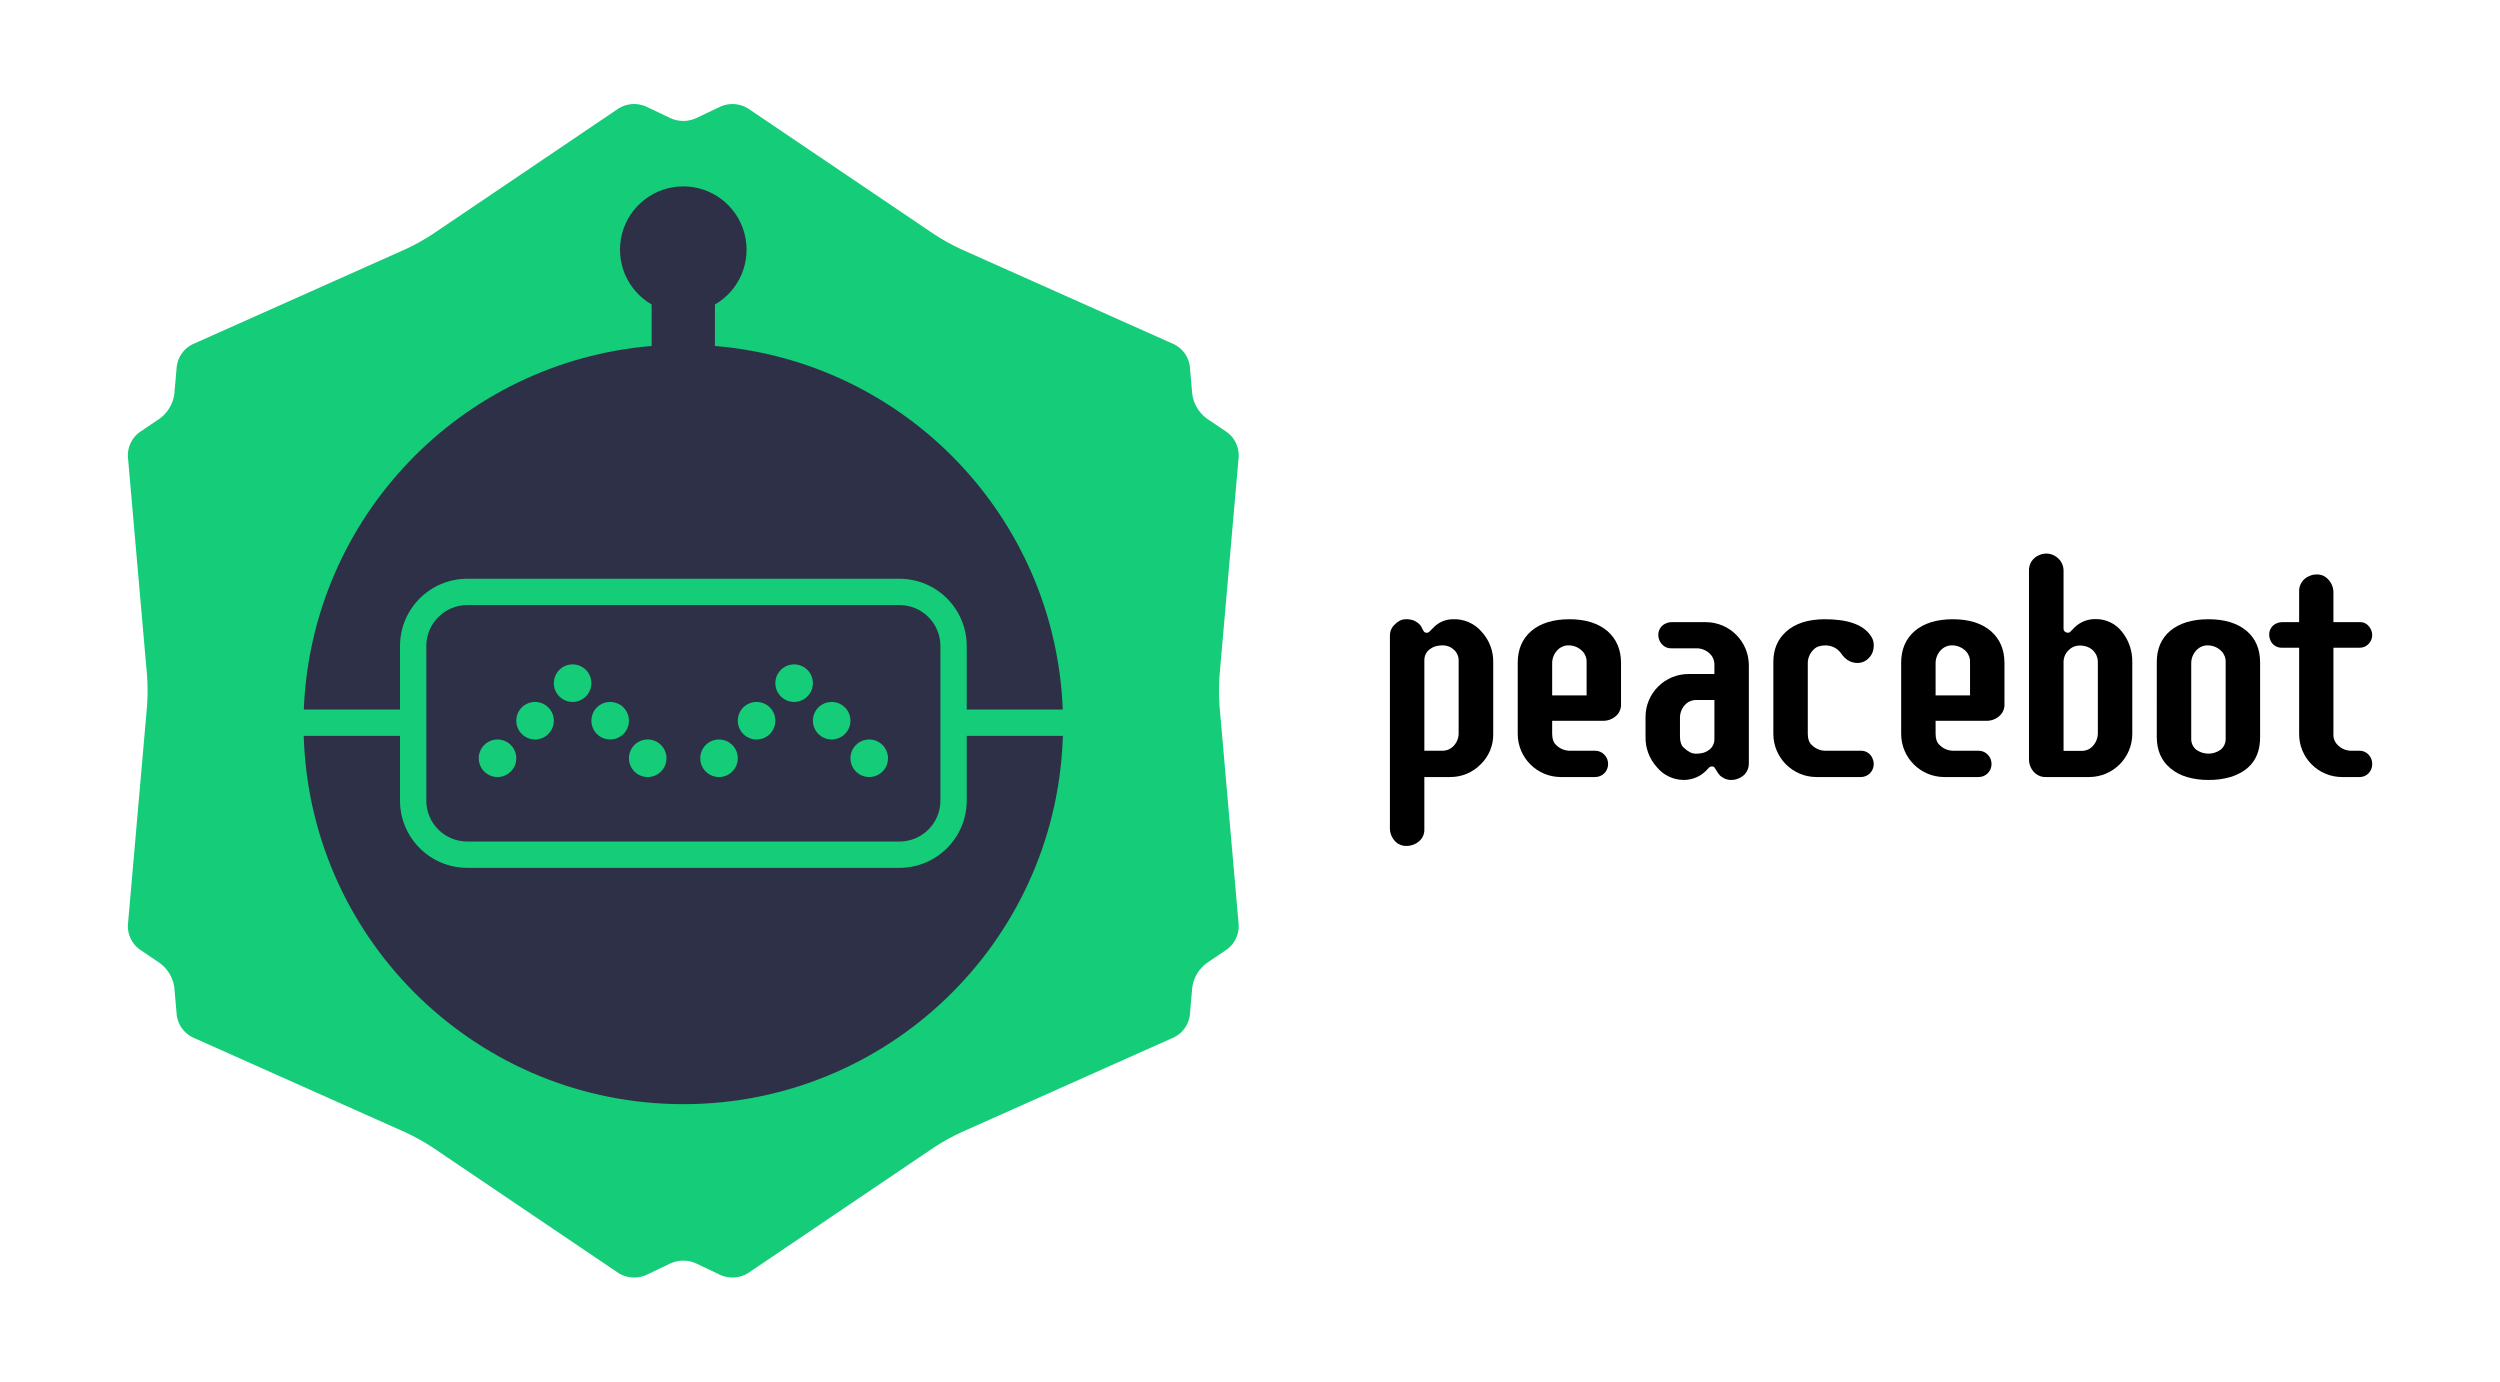
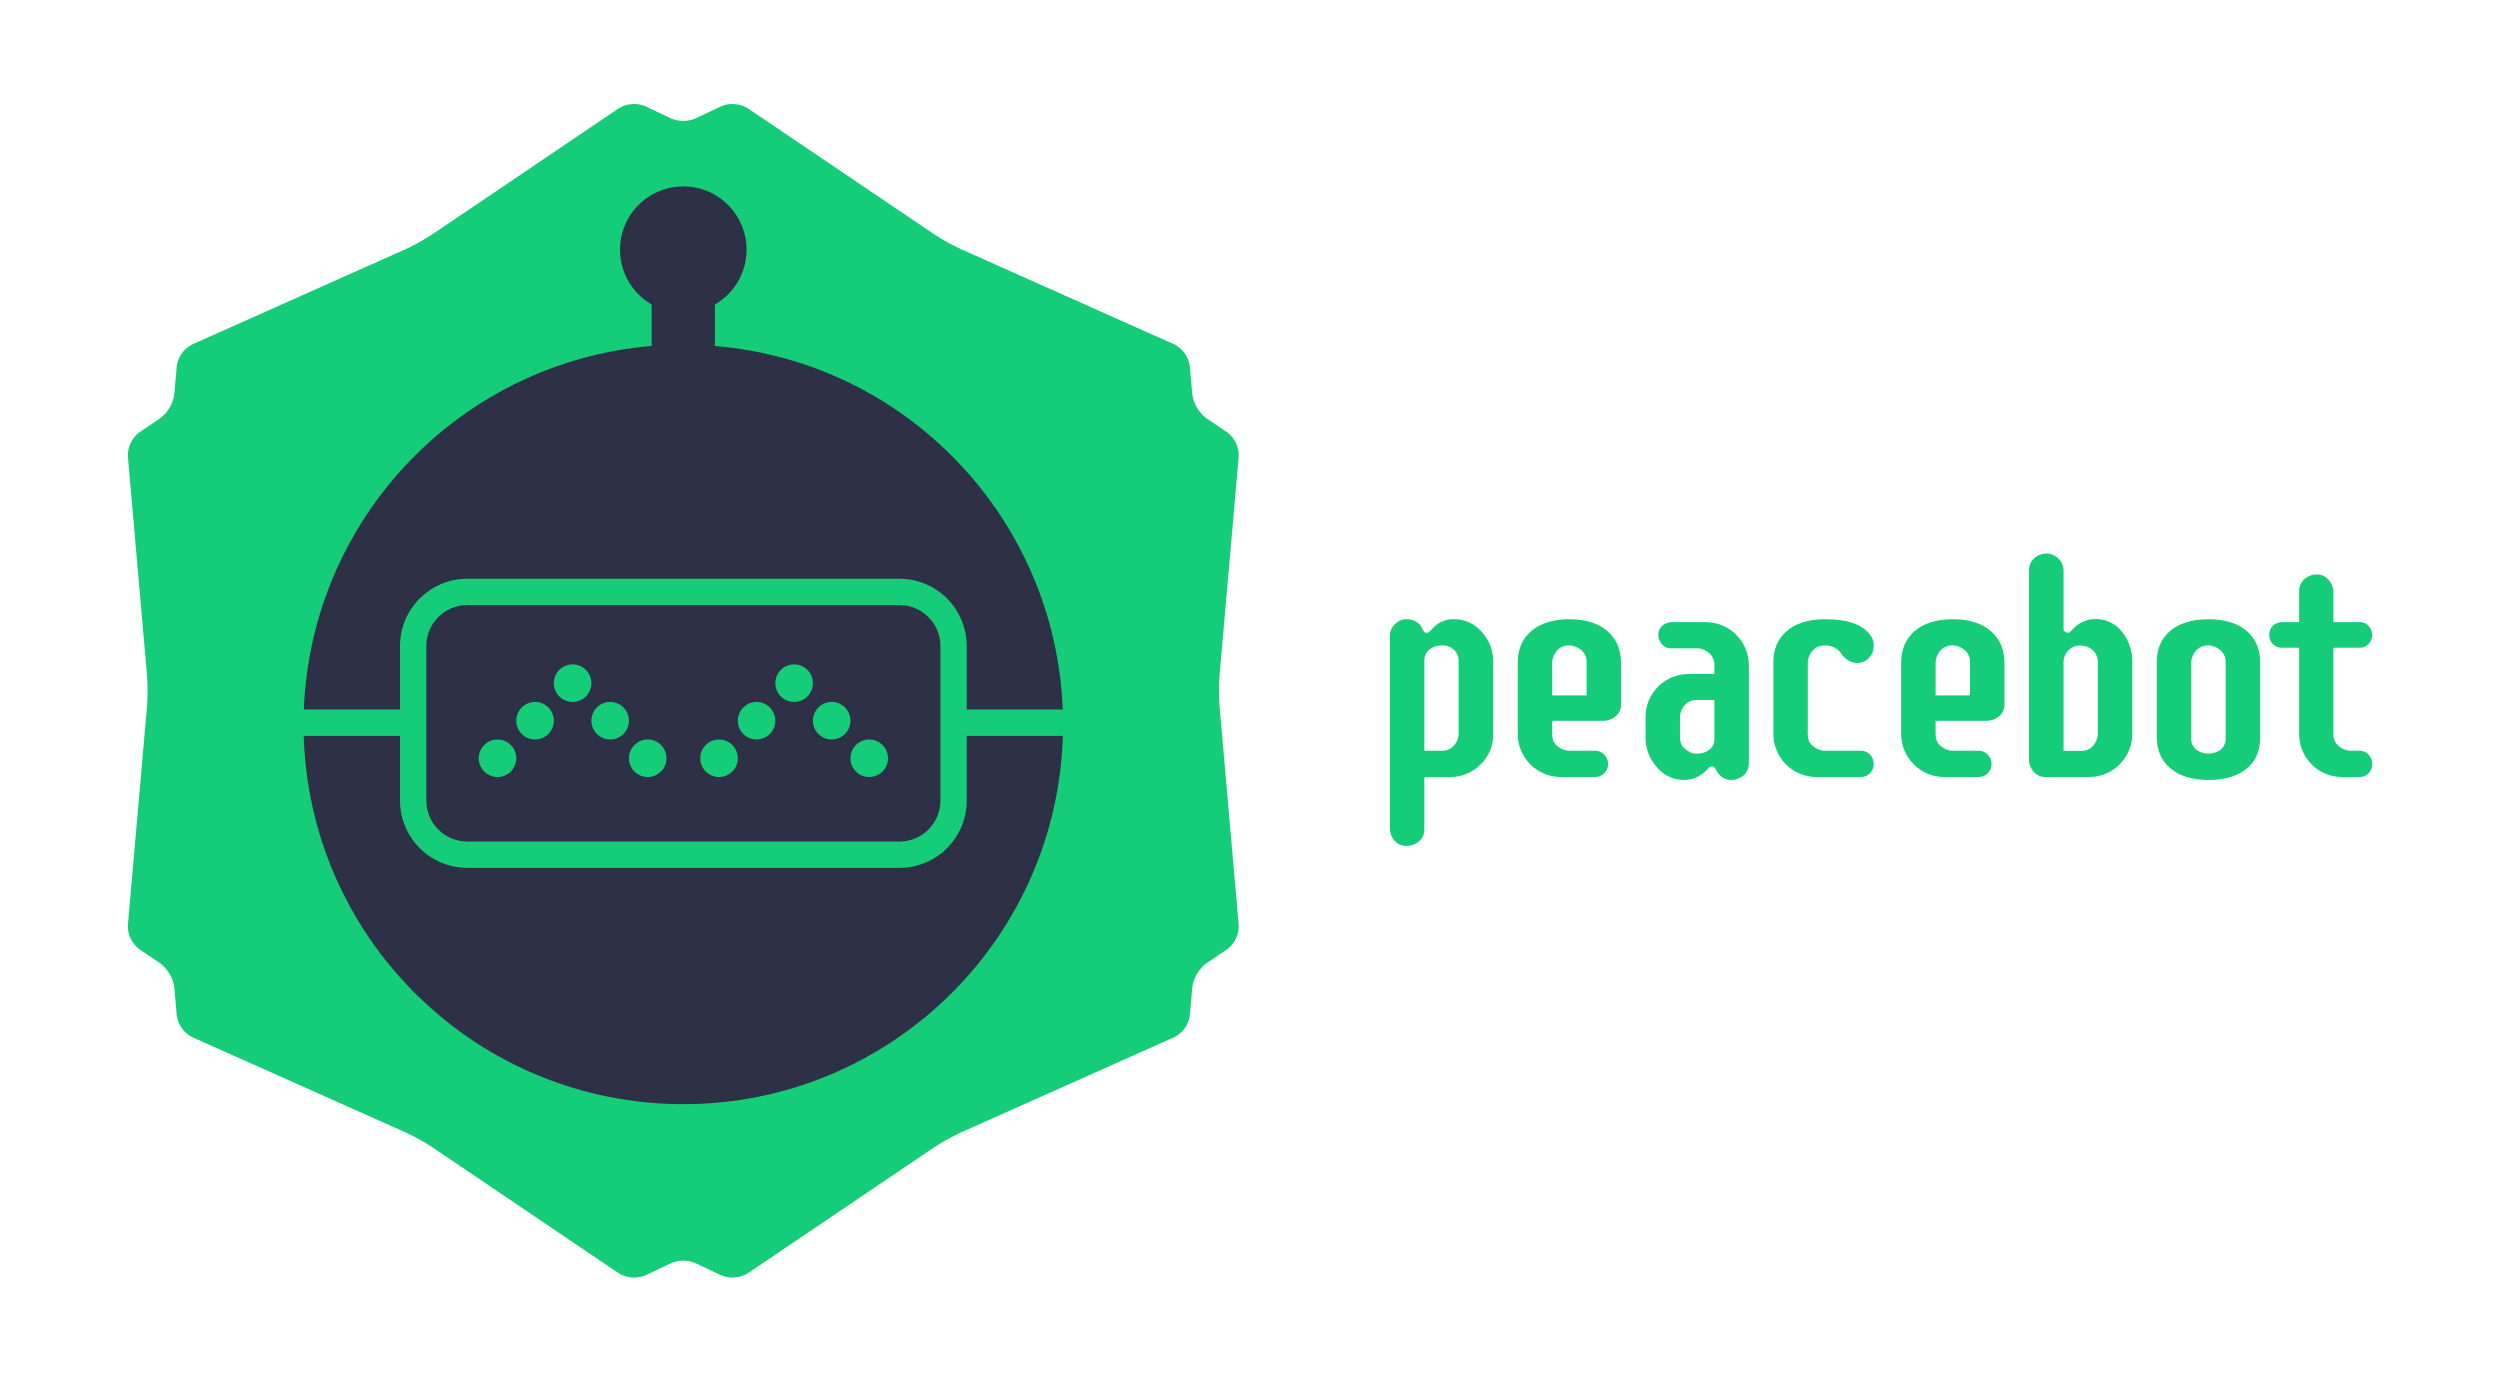
<svg xmlns="http://www.w3.org/2000/svg" width="1140" height="630" viewBox="0 0 1140 630">
  <defs>
-     <style>.cls-1{fill:#15cc79;}.cls-2{fill:#2d3047;}</style>
+     <style>
+             .cls-1{fill:#15cc79;}.cls-2{fill:#2d3047;}
+         </style>
  </defs>
  <g id="Text" class="text">
-     <path class="p" d="M633.8,290.326a6.993,6.993,0,0,1,1.656-5.036q2.783-2.915,5.367-2.915a9.921,9.921,0,0,1,3.843.564,8.908,8.908,0,0,1,2.12,1.292,5.508,5.508,0,0,1,1.59,2.054,8.015,8.015,0,0,0,.961,1.723,1.487,1.487,0,0,0,1.226.53,1.743,1.743,0,0,0,1.325-.564q.53-.562,1.723-1.756a12.316,12.316,0,0,1,8.713-3.843,16.38,16.38,0,0,1,13.417,5.831,19.943,19.943,0,0,1,5.168,13.781v32.73a18.74,18.74,0,0,1-5.764,13.848,19.251,19.251,0,0,1-13.914,5.765H649.503v23.588a6.752,6.752,0,0,1-1.656,4.969,8.68,8.68,0,0,1-6.229,2.85,6.748,6.748,0,0,1-4.97-1.657,8.608,8.608,0,0,1-2.849-6.161ZM665.14,301.39a6.492,6.492,0,0,0-2.22-5.168,7.096,7.096,0,0,0-4.704-1.921,12.282,12.282,0,0,0-3.909.496,8.18,8.18,0,0,0-2.485,1.358,6.211,6.211,0,0,0-2.318,4.903v41.278h7.818a6.886,6.886,0,0,0,4.969-1.657,8.253,8.253,0,0,0,2.85-6.096Z" />
-     <path class="p" d="M731.572,344.127a5.944,5.944,0,0,1,1.723,4.274,5.883,5.883,0,0,1-5.963,5.93H711.695a19.682,19.682,0,0,1-19.612-19.612V302.185q0-9.009,6.096-14.377,6.36-5.433,17.492-5.434,10.996,0,17.359,5.434,6.161,5.433,6.161,14.51V320.87a6.751,6.751,0,0,1-1.656,4.97,8.673,8.673,0,0,1-6.228,2.849H707.786v5.896q0,3.38,1.656,4.97a8.854,8.854,0,0,0,6.162,2.783h11.727A5.655,5.655,0,0,1,731.572,344.127Zm-8.083-41.941a6.752,6.752,0,0,0-1.657-4.969,8.679,8.679,0,0,0-6.161-2.915,6.823,6.823,0,0,0-5.036,1.723,8.608,8.608,0,0,0-2.849,6.161v14.908h15.703Z" />
-     <path class="p" d="M756.196,289.729a5.623,5.623,0,0,1,3.71-5.566,5.732,5.732,0,0,1,2.319-.464h15.637a19.682,19.682,0,0,1,19.612,19.612v44.591a7.193,7.193,0,0,1-4.77,7.089,7.604,7.604,0,0,1-3.181.663,7.023,7.023,0,0,1-2.948-.564,9.055,9.055,0,0,1-2.087-1.292,8.17,8.17,0,0,1-1.458-1.888q-.73-1.226-1.126-1.822a1.406,1.406,0,0,0-1.259-.597,1.771,1.771,0,0,0-1.392.597l-1.061,1.126a14.244,14.244,0,0,1-10.402,4.44,15.872,15.872,0,0,1-12.257-5.831,19.936,19.936,0,0,1-5.169-13.781V326.899a19.568,19.568,0,0,1,19.612-19.546h11.794V303.51a6.752,6.752,0,0,0-1.656-4.969,8.679,8.679,0,0,0-6.162-2.915H762.225a5.266,5.266,0,0,1-3.776-1.26A6.294,6.294,0,0,1,756.196,289.729Zm9.872,46.181q0,3.38,1.656,4.97,2.915,2.783,5.367,2.783a12.946,12.946,0,0,0,3.876-.464,7.648,7.648,0,0,0,2.484-1.325,5.969,5.969,0,0,0,2.319-4.903V319.213h-7.818a6.85,6.85,0,0,0-5.035,1.656,8.608,8.608,0,0,0-2.85,6.162Z" />
-     <path class="p" d="M839.457,297.812a8.662,8.662,0,0,0-6.957-3.511q-3.577,0-5.3,1.723a8.606,8.606,0,0,0-2.85,6.161v32.399q0,3.38,1.656,4.97a8.856,8.856,0,0,0,6.162,2.783h16.3a5.58,5.58,0,0,1,5.499,3.776,5.652,5.652,0,0,1,.464,2.286,5.972,5.972,0,0,1-1.723,4.207,5.762,5.762,0,0,1-4.24,1.723H828.259a19.682,19.682,0,0,1-19.612-19.612V301.854q0-8.547,5.765-13.781,6.294-5.698,17.757-5.698,15.438,0,20.607,7.156a7.268,7.268,0,0,1,1.656,4.405,9.517,9.517,0,0,1-.597,3.644,7.648,7.648,0,0,1-1.656,2.484,7.035,7.035,0,0,1-5.102,2.253Q842.438,302.318,839.457,297.812Z" />
-     <path class="p" d="M906.419,344.127a5.944,5.944,0,0,1,1.723,4.274,5.883,5.883,0,0,1-5.963,5.93H886.543A19.682,19.682,0,0,1,866.93,334.717V302.185q0-9.009,6.096-14.377,6.36-5.433,17.492-5.434,10.997,0,17.359,5.434,6.161,5.433,6.161,14.51V320.87a6.752,6.752,0,0,1-1.656,4.97,8.673,8.673,0,0,1-6.228,2.849H882.633v5.896q0,3.38,1.656,4.97a8.854,8.854,0,0,0,6.162,2.783h11.728A5.655,5.655,0,0,1,906.419,344.127Zm-8.083-41.941a6.752,6.752,0,0,0-1.657-4.969,8.679,8.679,0,0,0-6.161-2.915,6.823,6.823,0,0,0-5.036,1.723,8.608,8.608,0,0,0-2.849,6.161v14.908h15.703Z" />
-     <path class="p" d="M925.212,260.311a7.363,7.363,0,0,1,4.77-7.222,7.439,7.439,0,0,1,3.114-.663,7.541,7.541,0,0,1,3.081.63,8.14,8.14,0,0,1,2.484,1.69,7.593,7.593,0,0,1,2.319,5.565v26.105a1.833,1.833,0,0,0,.695,1.689,2.522,2.522,0,0,0,1.325.431,1.573,1.573,0,0,0,1.159-.564q.53-.562,1.723-1.756a13.386,13.386,0,0,1,9.873-3.909,14.924,14.924,0,0,1,11.859,5.765,21.404,21.404,0,0,1,4.704,13.98v32.73A19.682,19.682,0,0,1,952.775,354.33H933.164a6.989,6.989,0,0,1-5.036-1.656,8.44,8.44,0,0,1-2.915-6.229ZM956.619,302.12a7.32,7.32,0,0,0-4.77-7.156,10.012,10.012,0,0,0-3.844-.597,6.708,6.708,0,0,0-4.638,2.055,7.477,7.477,0,0,0-2.385,5.168v40.813H948.8a6.748,6.748,0,0,0,4.969-1.656,8.676,8.676,0,0,0,2.85-6.228Z" />
-     <path class="p" d="M983.495,301.854q0-8.944,6.096-14.179,6.362-5.3,17.492-5.301,10.998,0,17.359,5.301,6.163,5.301,6.162,14.312v34.255q0,13.849-13.517,18.088a34.415,34.415,0,0,1-9.972,1.325,33.615,33.615,0,0,1-9.972-1.358,20.885,20.885,0,0,1-7.421-3.942q-6.229-5.168-6.229-14.312Zm31.406.331a6.752,6.752,0,0,0-1.656-4.969,8.679,8.679,0,0,0-6.162-2.915,6.821,6.821,0,0,0-5.035,1.723,8.606,8.606,0,0,0-2.85,6.161v34.454a6.304,6.304,0,0,0,2.253,5.201,9.511,9.511,0,0,0,11.197,0,6.307,6.307,0,0,0,2.253-5.201Z" />
-     <path class="p" d="M1080.075,344.127a6.074,6.074,0,0,1,1.656,4.274,5.845,5.845,0,0,1-1.656,4.207,5.545,5.545,0,0,1-4.174,1.723H1067.95a19.569,19.569,0,0,1-19.547-19.612V295.361h-7.818a5.487,5.487,0,0,1-5.366-3.578,5.548,5.548,0,0,1-.464-2.252,5.487,5.487,0,0,1,3.577-5.367,5.57,5.57,0,0,1,2.253-.464h7.818V269.918a7.335,7.335,0,0,1,4.77-7.288,7.002,7.002,0,0,1,3.048-.663,6.503,6.503,0,0,1,4.904,1.723,8.595,8.595,0,0,1,2.914,6.229V283.7h11.992a4.841,4.841,0,0,1,3.578,1.259,6.363,6.363,0,0,1,2.121,4.539,5.764,5.764,0,0,1-1.656,4.141,5.392,5.392,0,0,1-4.043,1.723H1064.04v39.224a6.363,6.363,0,0,0,1.723,4.903,8.7,8.7,0,0,0,6.096,2.85h4.043A5.446,5.446,0,0,1,1080.075,344.127Z" />
+     <path fill="#15cc79" d="M633.8,290.326a6.993,6.993,0,0,1,1.656-5.036q2.783-2.915,5.367-2.915a9.921,9.921,0,0,1,3.843.564,8.908,8.908,0,0,1,2.12,1.292,5.508,5.508,0,0,1,1.59,2.054,8.015,8.015,0,0,0,.961,1.723,1.487,1.487,0,0,0,1.226.53,1.743,1.743,0,0,0,1.325-.564q.53-.562,1.723-1.756a12.316,12.316,0,0,1,8.713-3.843,16.38,16.38,0,0,1,13.417,5.831,19.943,19.943,0,0,1,5.168,13.781v32.73a18.74,18.74,0,0,1-5.764,13.848,19.251,19.251,0,0,1-13.914,5.765H649.503v23.588a6.752,6.752,0,0,1-1.656,4.969,8.68,8.68,0,0,1-6.229,2.85,6.748,6.748,0,0,1-4.97-1.657,8.608,8.608,0,0,1-2.849-6.161ZM665.14,301.39a6.492,6.492,0,0,0-2.22-5.168,7.096,7.096,0,0,0-4.704-1.921,12.282,12.282,0,0,0-3.909.496,8.18,8.18,0,0,0-2.485,1.358,6.211,6.211,0,0,0-2.318,4.903v41.278h7.818a6.886,6.886,0,0,0,4.969-1.657,8.253,8.253,0,0,0,2.85-6.096Z" class="p" />
+     <path fill="#15cc79" d="M731.572,344.127a5.944,5.944,0,0,1,1.723,4.274,5.883,5.883,0,0,1-5.963,5.93H711.695a19.682,19.682,0,0,1-19.612-19.612V302.185q0-9.009,6.096-14.377,6.36-5.433,17.492-5.434,10.996,0,17.359,5.434,6.161,5.433,6.161,14.51V320.87a6.751,6.751,0,0,1-1.656,4.97,8.673,8.673,0,0,1-6.228,2.849H707.786v5.896q0,3.38,1.656,4.97a8.854,8.854,0,0,0,6.162,2.783h11.727A5.655,5.655,0,0,1,731.572,344.127Zm-8.083-41.941a6.752,6.752,0,0,0-1.657-4.969,8.679,8.679,0,0,0-6.161-2.915,6.823,6.823,0,0,0-5.036,1.723,8.608,8.608,0,0,0-2.849,6.161v14.908h15.703Z" class="p" />
+     <path fill="#15cc79" d="M756.196,289.729a5.623,5.623,0,0,1,3.71-5.566,5.732,5.732,0,0,1,2.319-.464h15.637a19.682,19.682,0,0,1,19.612,19.612v44.591a7.193,7.193,0,0,1-4.77,7.089,7.604,7.604,0,0,1-3.181.663,7.023,7.023,0,0,1-2.948-.564,9.055,9.055,0,0,1-2.087-1.292,8.17,8.17,0,0,1-1.458-1.888q-.73-1.226-1.126-1.822a1.406,1.406,0,0,0-1.259-.597,1.771,1.771,0,0,0-1.392.597l-1.061,1.126a14.244,14.244,0,0,1-10.402,4.44,15.872,15.872,0,0,1-12.257-5.831,19.936,19.936,0,0,1-5.169-13.781V326.899a19.568,19.568,0,0,1,19.612-19.546h11.794V303.51a6.752,6.752,0,0,0-1.656-4.969,8.679,8.679,0,0,0-6.162-2.915H762.225a5.266,5.266,0,0,1-3.776-1.26A6.294,6.294,0,0,1,756.196,289.729Zm9.872,46.181q0,3.38,1.656,4.97,2.915,2.783,5.367,2.783a12.946,12.946,0,0,0,3.876-.464,7.648,7.648,0,0,0,2.484-1.325,5.969,5.969,0,0,0,2.319-4.903V319.213h-7.818a6.85,6.85,0,0,0-5.035,1.656,8.608,8.608,0,0,0-2.85,6.162Z" class="p" />
+     <path fill="#15cc79" d="M839.457,297.812a8.662,8.662,0,0,0-6.957-3.511q-3.577,0-5.3,1.723a8.606,8.606,0,0,0-2.85,6.161v32.399q0,3.38,1.656,4.97a8.856,8.856,0,0,0,6.162,2.783h16.3a5.58,5.58,0,0,1,5.499,3.776,5.652,5.652,0,0,1,.464,2.286,5.972,5.972,0,0,1-1.723,4.207,5.762,5.762,0,0,1-4.24,1.723H828.259a19.682,19.682,0,0,1-19.612-19.612V301.854q0-8.547,5.765-13.781,6.294-5.698,17.757-5.698,15.438,0,20.607,7.156a7.268,7.268,0,0,1,1.656,4.405,9.517,9.517,0,0,1-.597,3.644,7.648,7.648,0,0,1-1.656,2.484,7.035,7.035,0,0,1-5.102,2.253Q842.438,302.318,839.457,297.812Z" class="p" />
+     <path fill="#15cc79" d="M906.419,344.127a5.944,5.944,0,0,1,1.723,4.274,5.883,5.883,0,0,1-5.963,5.93H886.543A19.682,19.682,0,0,1,866.93,334.717V302.185q0-9.009,6.096-14.377,6.36-5.433,17.492-5.434,10.997,0,17.359,5.434,6.161,5.433,6.161,14.51V320.87a6.752,6.752,0,0,1-1.656,4.97,8.673,8.673,0,0,1-6.228,2.849H882.633v5.896q0,3.38,1.656,4.97a8.854,8.854,0,0,0,6.162,2.783h11.728A5.655,5.655,0,0,1,906.419,344.127Zm-8.083-41.941a6.752,6.752,0,0,0-1.657-4.969,8.679,8.679,0,0,0-6.161-2.915,6.823,6.823,0,0,0-5.036,1.723,8.608,8.608,0,0,0-2.849,6.161v14.908h15.703Z" class="p" />
+     <path fill="#15cc79" d="M925.212,260.311a7.363,7.363,0,0,1,4.77-7.222,7.439,7.439,0,0,1,3.114-.663,7.541,7.541,0,0,1,3.081.63,8.14,8.14,0,0,1,2.484,1.69,7.593,7.593,0,0,1,2.319,5.565v26.105a1.833,1.833,0,0,0,.695,1.689,2.522,2.522,0,0,0,1.325.431,1.573,1.573,0,0,0,1.159-.564q.53-.562,1.723-1.756a13.386,13.386,0,0,1,9.873-3.909,14.924,14.924,0,0,1,11.859,5.765,21.404,21.404,0,0,1,4.704,13.98v32.73A19.682,19.682,0,0,1,952.775,354.33H933.164a6.989,6.989,0,0,1-5.036-1.656,8.44,8.44,0,0,1-2.915-6.229ZM956.619,302.12a7.32,7.32,0,0,0-4.77-7.156,10.012,10.012,0,0,0-3.844-.597,6.708,6.708,0,0,0-4.638,2.055,7.477,7.477,0,0,0-2.385,5.168v40.813H948.8a6.748,6.748,0,0,0,4.969-1.656,8.676,8.676,0,0,0,2.85-6.228Z" class="p" />
+     <path fill="#15cc79" d="M983.495,301.854q0-8.944,6.096-14.179,6.362-5.3,17.492-5.301,10.998,0,17.359,5.301,6.163,5.301,6.162,14.312v34.255q0,13.849-13.517,18.088a34.415,34.415,0,0,1-9.972,1.325,33.615,33.615,0,0,1-9.972-1.358,20.885,20.885,0,0,1-7.421-3.942q-6.229-5.168-6.229-14.312Zm31.406.331a6.752,6.752,0,0,0-1.656-4.969,8.679,8.679,0,0,0-6.162-2.915,6.821,6.821,0,0,0-5.035,1.723,8.606,8.606,0,0,0-2.85,6.161v34.454a6.304,6.304,0,0,0,2.253,5.201,9.511,9.511,0,0,0,11.197,0,6.307,6.307,0,0,0,2.253-5.201Z" class="p" />
+     <path fill="#15cc79" d="M1080.075,344.127a6.074,6.074,0,0,1,1.656,4.274,5.845,5.845,0,0,1-1.656,4.207,5.545,5.545,0,0,1-4.174,1.723H1067.95a19.569,19.569,0,0,1-19.547-19.612V295.361h-7.818a5.487,5.487,0,0,1-5.366-3.578,5.548,5.548,0,0,1-.464-2.252,5.487,5.487,0,0,1,3.577-5.367,5.57,5.57,0,0,1,2.253-.464h7.818V269.918a7.335,7.335,0,0,1,4.77-7.288,7.002,7.002,0,0,1,3.048-.663,6.503,6.503,0,0,1,4.904,1.723,8.595,8.595,0,0,1,2.914,6.229V283.7h11.992a4.841,4.841,0,0,1,3.578,1.259,6.363,6.363,0,0,1,2.121,4.539,5.764,5.764,0,0,1-1.656,4.141,5.392,5.392,0,0,1-4.043,1.723H1064.04v39.224a6.363,6.363,0,0,0,1.723,4.903,8.7,8.7,0,0,0,6.096,2.85h4.043A5.446,5.446,0,0,1,1080.075,344.127Z" class="p" />
  </g>
  <g id="Head">
-     <path class="cls-1" d="M564.86,421.92a13.155,13.155,0,0,1-5.19,10.89l-9.58,6.48a16.69,16.69,0,0,0-6.41,10.9l-1.13,12.91a13.169,13.169,0,0,1-7.01,9.83l-97.33,43.45a97.386,97.386,0,0,0-12.2,6.77l-85.05,57.49a13.571,13.571,0,0,1-12.12.91l-11.41-5.43a14.108,14.108,0,0,0-11.7,0l-11.41,5.43a13.572,13.572,0,0,1-12.12-.91l-85.05-57.49a97.386,97.386,0,0,0-12.2-6.77L87.62,472.93a13.169,13.169,0,0,1-7.01-9.83l-1.13-12.91a16.69,16.69,0,0,0-6.41-10.9l-9.58-6.48a13.156,13.156,0,0,1-5.19-10.89l8.75-99.95a98.268,98.268,0,0,0,0-13.94L58.3,208.08a13.187,13.187,0,0,1,5.19-10.9l9.58-6.47a16.691,16.691,0,0,0,6.41-10.9l1.13-12.91a13.169,13.169,0,0,1,7.01-9.83l97.33-43.45a97.348,97.348,0,0,0,12.2-6.77L282.2,49.36a13.572,13.572,0,0,1,12.12-.91l11.41,5.43a14.108,14.108,0,0,0,11.7,0l11.41-5.43a13.572,13.572,0,0,1,12.12.91l85.05,57.49a97.348,97.348,0,0,0,12.2,6.77l97.33,43.45a13.169,13.169,0,0,1,7.01,9.83l1.13,12.91a16.691,16.691,0,0,0,6.41,10.9l9.58,6.47a13.187,13.187,0,0,1,5.19,10.9l-8.75,99.95a98.268,98.268,0,0,0,0,13.94Z" />
-     <path class="cls-2" d="M428.83,294.57v70.52a18.669,18.669,0,0,1-18.65,18.65H213.05a18.669,18.669,0,0,1-18.65-18.65V294.57a18.678,18.678,0,0,1,18.65-18.66H410.18A18.678,18.678,0,0,1,428.83,294.57Z" />
-     <path class="cls-2" d="M440.83,323.56V294.57a30.687,30.687,0,0,0-30.65-30.66H213.05a30.687,30.687,0,0,0-30.65,30.66v28.99H138.54c0-.11.01-.22.01-.33a173.201,173.201,0,0,1,158.6-165.47V138.85a28.86,28.86,0,1,1,28.86,0v18.91a173.201,173.201,0,0,1,158.6,165.47c0,.11.01.22.01.33Z" />
-     <path class="cls-2" d="M484.67,335.56c-.02.7-.05,1.4-.08,2.1a173.165,173.165,0,0,1-346.02,0c-.03-.7-.06-1.4-.08-2.1H182.4v29.53a30.685,30.685,0,0,0,30.65,30.65H410.18a30.685,30.685,0,0,0,30.65-30.65V335.56Z" />
-     <circle class="cls-1" cx="226.866" cy="345.769" r="8.561" />
-     <circle class="cls-1" cx="243.989" cy="328.646" r="8.561" />
-     <circle class="cls-1" cx="278.234" cy="328.646" r="8.561" transform="translate(-131.8707 459.9331) rotate(-67.5)" />
-     <circle class="cls-1" cx="295.357" cy="345.769" r="8.561" />
-     <circle class="cls-1" cx="261.111" cy="311.523" r="8.561" />
-     <circle class="cls-1" cx="327.875" cy="345.769" r="8.561" />
-     <circle class="cls-1" cx="344.998" cy="328.646" r="8.561" />
-     <circle class="cls-1" cx="379.244" cy="328.646" r="8.561" transform="translate(-69.5158 553.2537) rotate(-67.5)" />
-     <circle class="cls-1" cx="396.366" cy="345.769" r="8.561" />
-     <circle class="cls-1" cx="362.121" cy="311.523" r="8.561" />
+     <path d="M564.86,421.92a13.155,13.155,0,0,1-5.19,10.89l-9.58,6.48a16.69,16.69,0,0,0-6.41,10.9l-1.13,12.91a13.169,13.169,0,0,1-7.01,9.83l-97.33,43.45a97.386,97.386,0,0,0-12.2,6.77l-85.05,57.49a13.571,13.571,0,0,1-12.12.91l-11.41-5.43a14.108,14.108,0,0,0-11.7,0l-11.41,5.43a13.572,13.572,0,0,1-12.12-.91l-85.05-57.49a97.386,97.386,0,0,0-12.2-6.77L87.62,472.93a13.169,13.169,0,0,1-7.01-9.83l-1.13-12.91a16.69,16.69,0,0,0-6.41-10.9l-9.58-6.48a13.156,13.156,0,0,1-5.19-10.89l8.75-99.95a98.268,98.268,0,0,0,0-13.94L58.3,208.08a13.187,13.187,0,0,1,5.19-10.9l9.58-6.47a16.691,16.691,0,0,0,6.41-10.9l1.13-12.91a13.169,13.169,0,0,1,7.01-9.83l97.33-43.45a97.348,97.348,0,0,0,12.2-6.77L282.2,49.36a13.572,13.572,0,0,1,12.12-.91l11.41,5.43a14.108,14.108,0,0,0,11.7,0l11.41-5.43a13.572,13.572,0,0,1,12.12.91l85.05,57.49a97.348,97.348,0,0,0,12.2,6.77l97.33,43.45a13.169,13.169,0,0,1,7.01,9.83l1.13,12.91a16.691,16.691,0,0,0,6.41,10.9l9.58,6.47a13.187,13.187,0,0,1,5.19,10.9l-8.75,99.95a98.268,98.268,0,0,0,0,13.94Z" class="cls-1" />
+     <path d="M428.83,294.57v70.52a18.669,18.669,0,0,1-18.65,18.65H213.05a18.669,18.669,0,0,1-18.65-18.65V294.57a18.678,18.678,0,0,1,18.65-18.66H410.18A18.678,18.678,0,0,1,428.83,294.57Z" class="cls-2" />
+     <path d="M440.83,323.56V294.57a30.687,30.687,0,0,0-30.65-30.66H213.05a30.687,30.687,0,0,0-30.65,30.66v28.99H138.54c0-.11.01-.22.01-.33a173.201,173.201,0,0,1,158.6-165.47V138.85a28.86,28.86,0,1,1,28.86,0v18.91a173.201,173.201,0,0,1,158.6,165.47c0,.11.01.22.01.33Z" class="cls-2" />
+     <path d="M484.67,335.56c-.02.7-.05,1.4-.08,2.1a173.165,173.165,0,0,1-346.02,0c-.03-.7-.06-1.4-.08-2.1H182.4v29.53a30.685,30.685,0,0,0,30.65,30.65H410.18a30.685,30.685,0,0,0,30.65-30.65V335.56Z" class="cls-2" />
+     <circle cx="226.866" cy="345.769" r="8.561" class="cls-1" />
+     <circle cx="243.989" cy="328.646" r="8.561" class="cls-1" />
+     <circle cx="278.234" cy="328.646" r="8.561" class="cls-1" transform="translate(-131.8707 459.9331) rotate(-67.5)" />
+     <circle cx="295.357" cy="345.769" r="8.561" class="cls-1" />
+     <circle cx="261.111" cy="311.523" r="8.561" class="cls-1" />
+     <circle cx="327.875" cy="345.769" r="8.561" class="cls-1" />
+     <circle cx="344.998" cy="328.646" r="8.561" class="cls-1" />
+     <circle cx="379.244" cy="328.646" r="8.561" class="cls-1" transform="translate(-69.5158 553.2537) rotate(-67.5)" />
+     <circle cx="396.366" cy="345.769" r="8.561" class="cls-1" />
+     <circle cx="362.121" cy="311.523" r="8.561" class="cls-1" />
  </g>
</svg>
